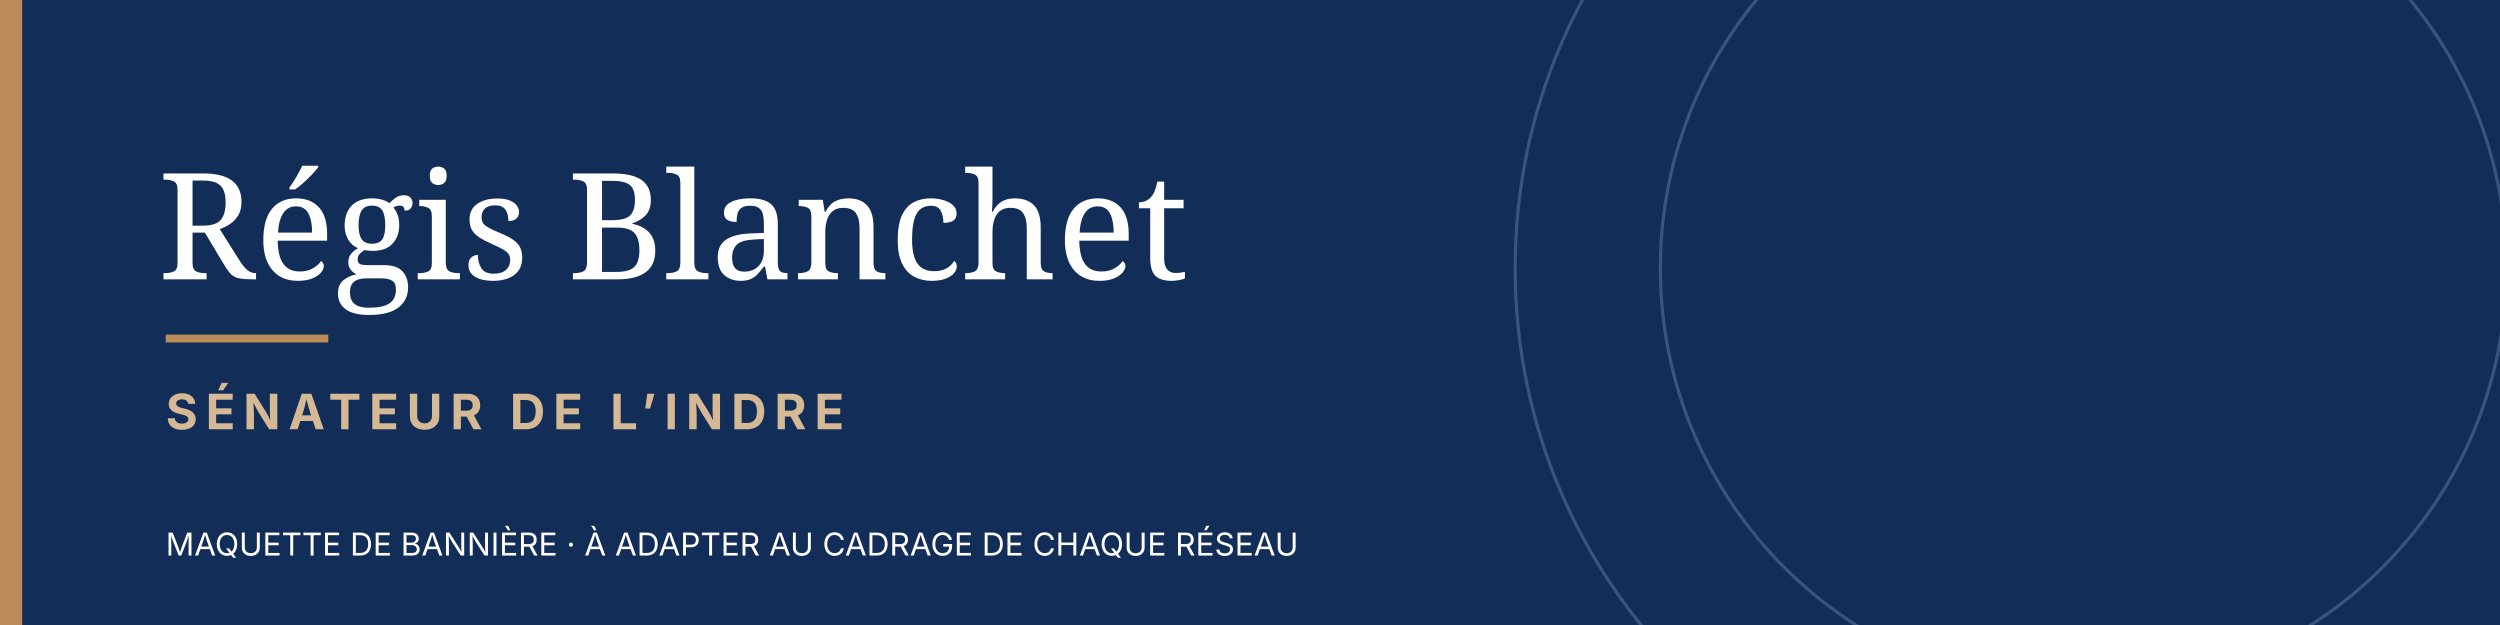
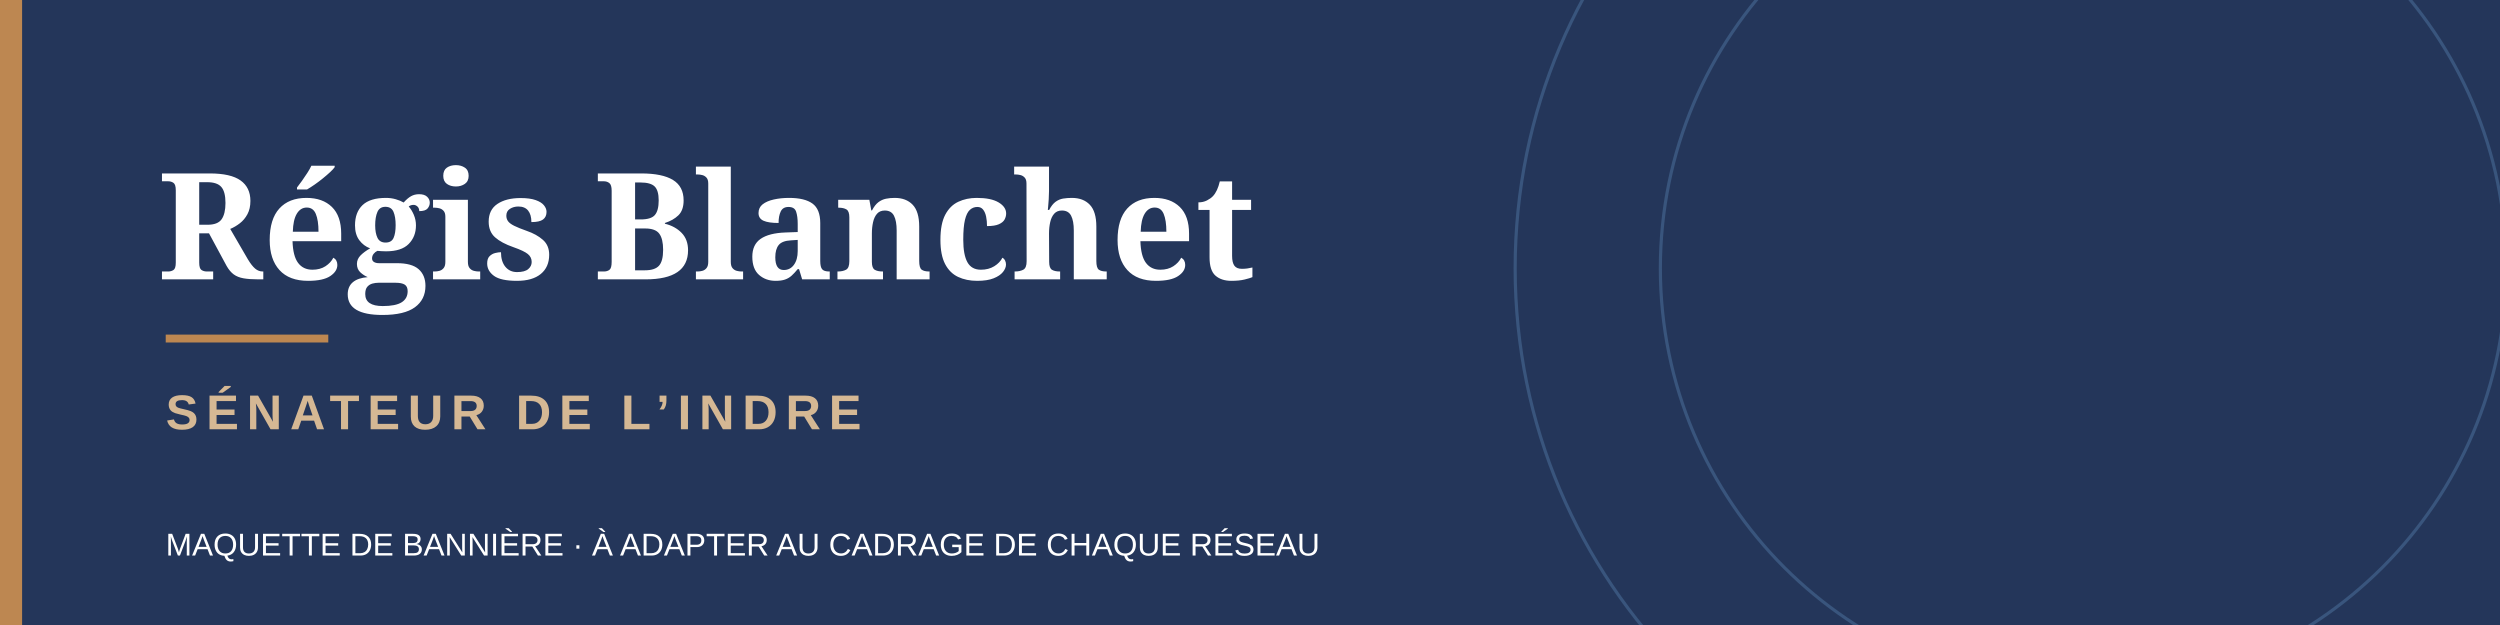
<svg xmlns="http://www.w3.org/2000/svg" width="1584" height="396" viewBox="0 0 1584 396" role="img">
  <defs>
    <style>
- .serif { font-family: 'Cormorant Garamond', Georgia, serif; }
- .sans { font-family: Inter, Arial, sans-serif; }
+ .serif { font-family: 'Playfair Display', Georgia, serif; font-weight: 700; }
+ .sans { font-family: 'Nunito Sans', Avenir, Arial, sans-serif; }
</style>
  </defs>
-   <rect width="1584" height="396" fill="#132D59" />
-   <rect x="0" y="0" width="14" height="396" fill="#BD8B57" />
+   <rect width="1584" height="396" fill="#24365A" />
+   <rect x="0" y="0" width="14" height="396" fill="#BD8751" />
  <circle cx="1320" cy="170" r="360" fill="none" stroke="#39557D" stroke-width="2" />
  <circle cx="1320" cy="170" r="268" fill="none" stroke="#39557D" stroke-width="2" />
  <text x="100" y="177" class="serif" font-size="94" fill="white">Régis Blanchet</text>
-   <rect x="105" y="212" width="103" height="5" fill="#BD8B57" />
+   <rect x="105" y="212" width="103" height="5" fill="#BD8751" />
  <text x="105" y="272" class="sans" font-size="31" font-weight="700" letter-spacing="5" fill="#D5B894">SÉNATEUR DE L’INDRE</text>
  <text x="105" y="352" class="sans" font-size="20" fill="white">MAQUETTE DE BANNIÈRE · À ADAPTER AU CADRAGE DE CHAQUE RÉSEAU</text>
</svg>
